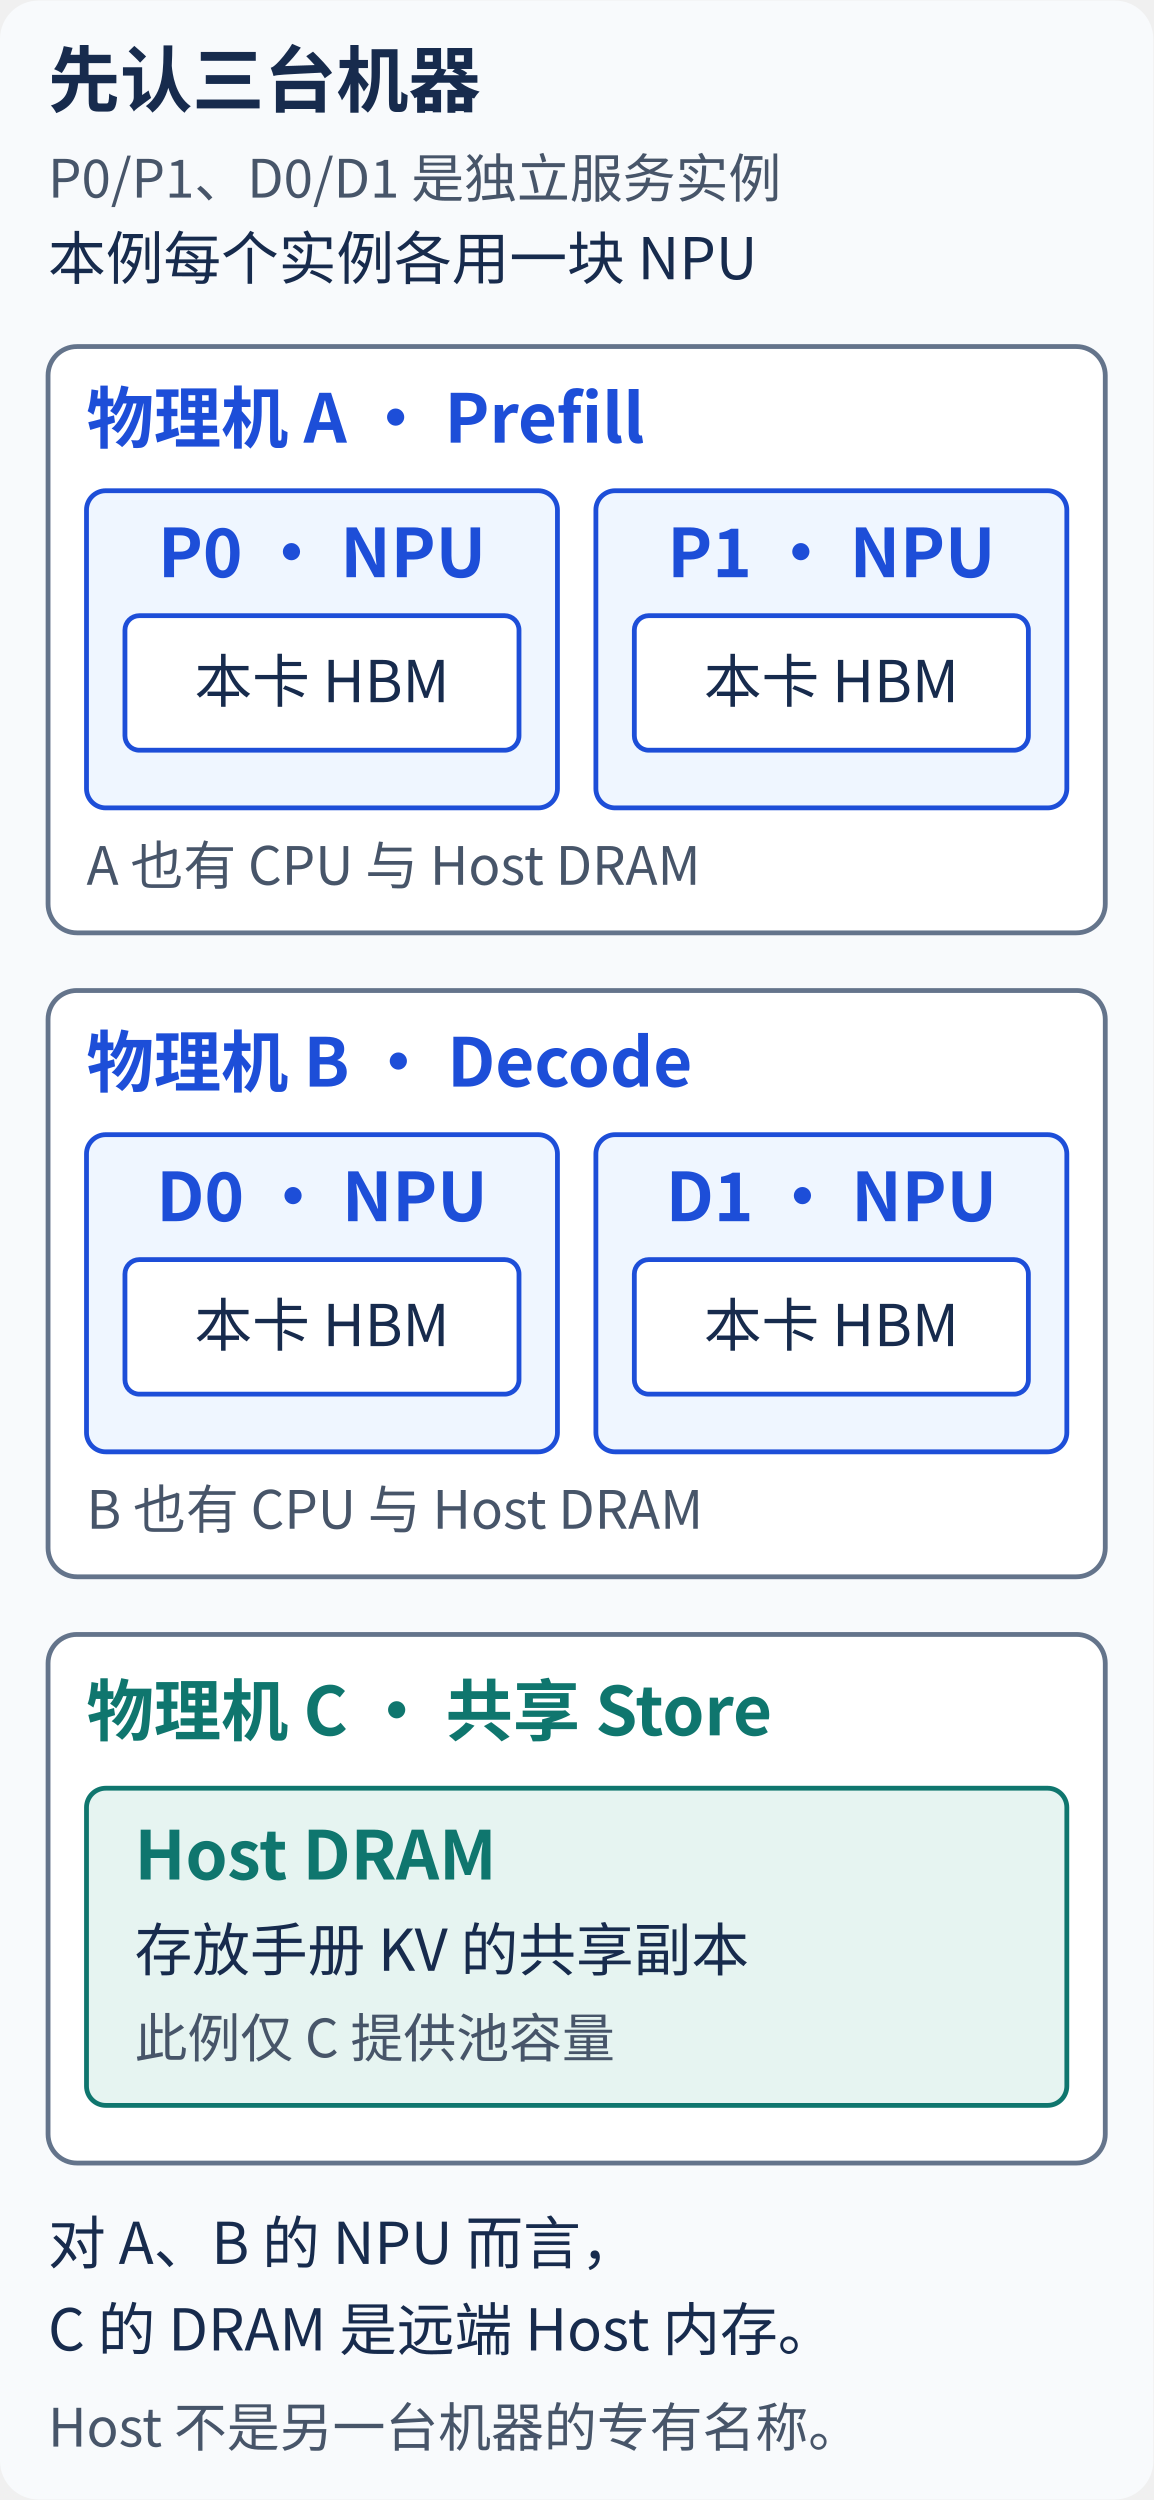
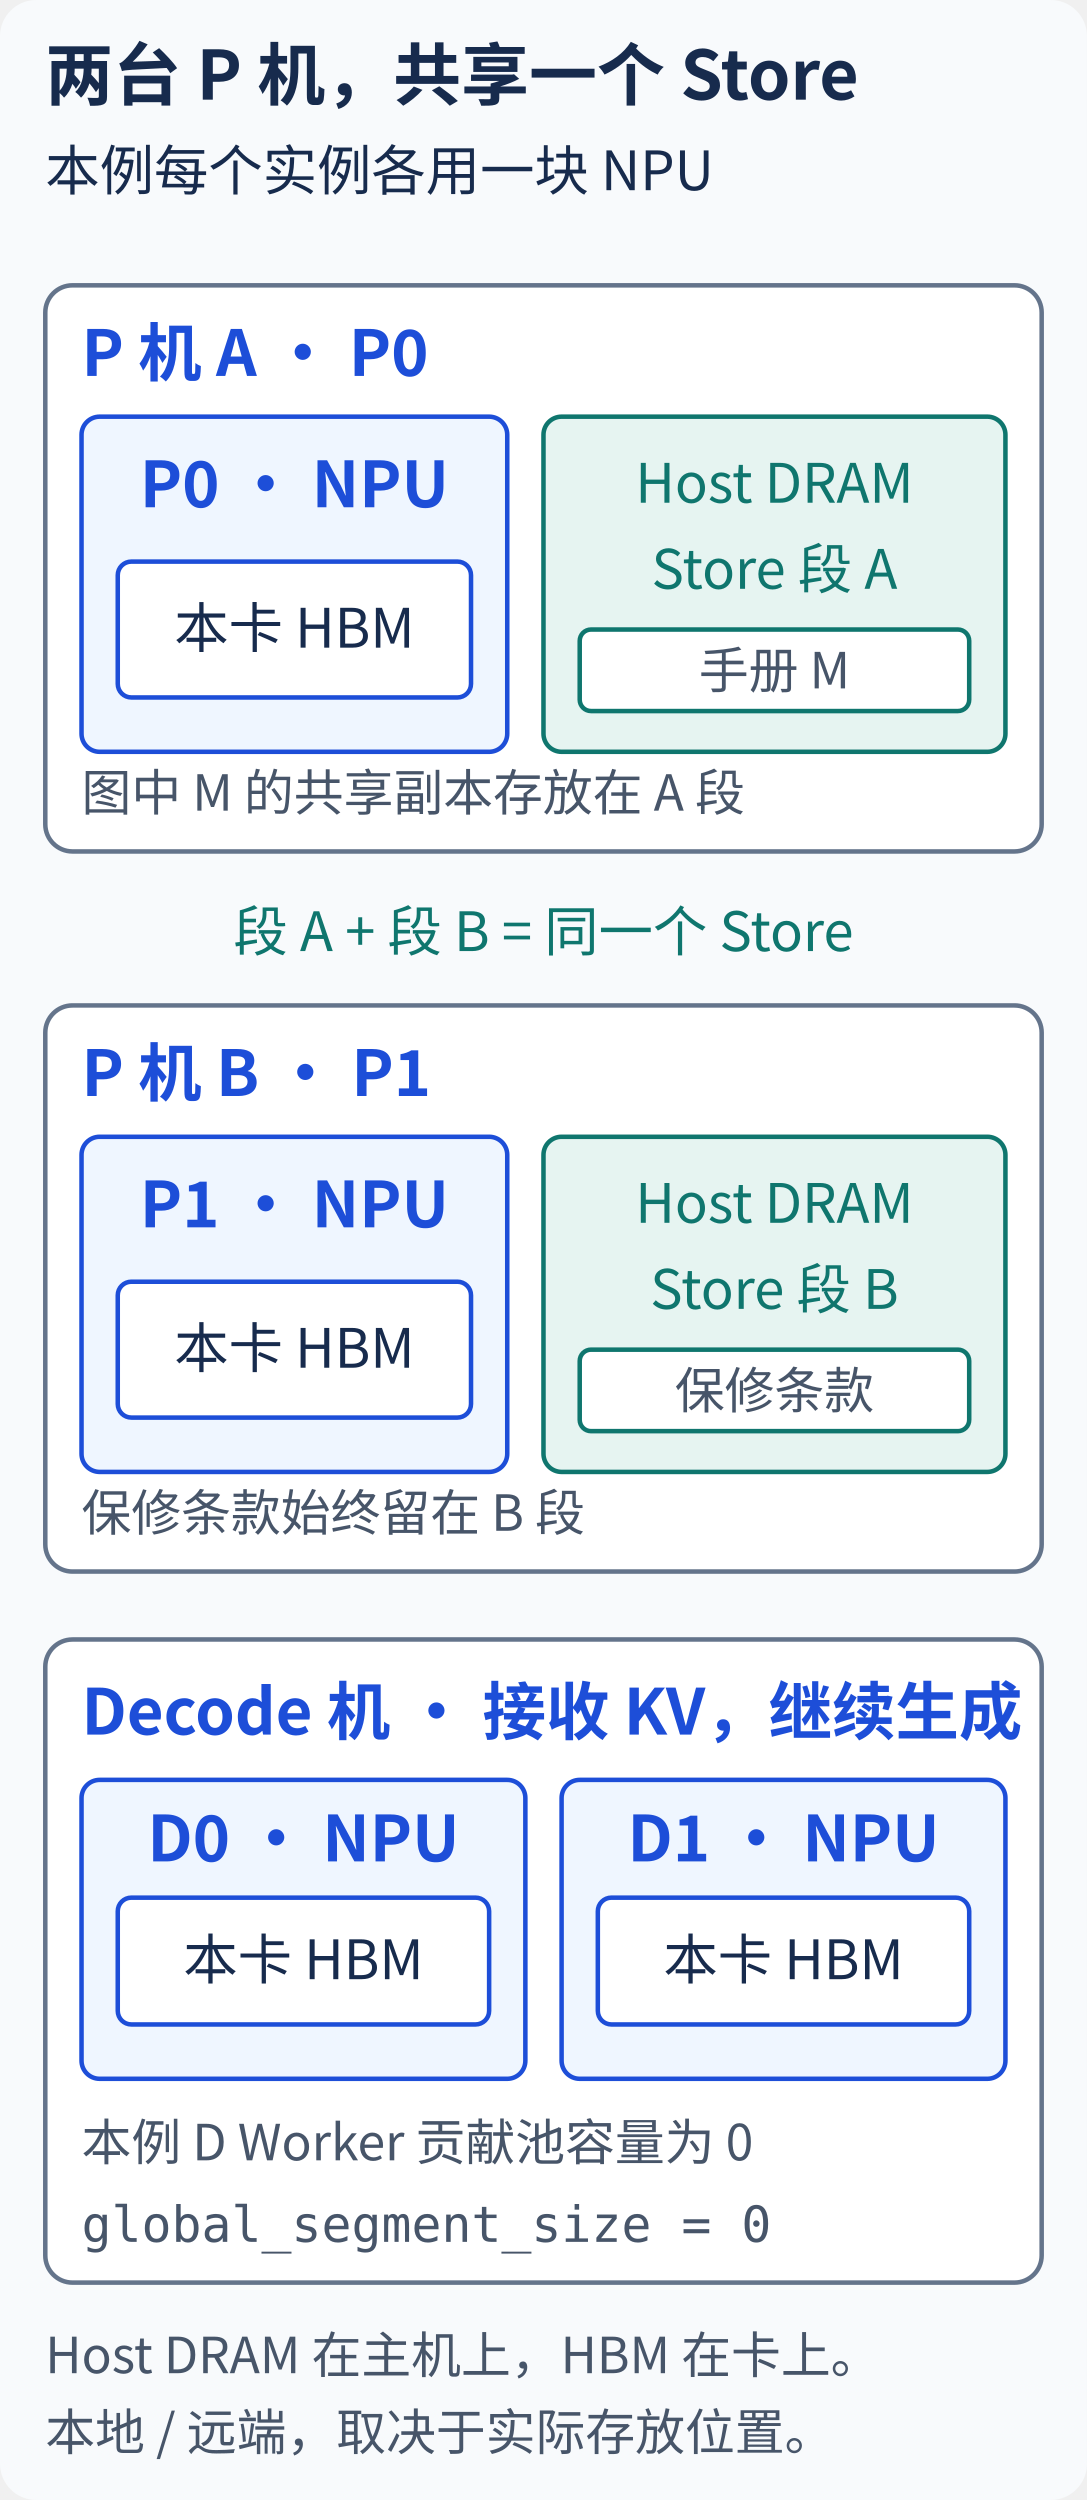
- <svg xmlns="http://www.w3.org/2000/svg" width="340" height="737" viewBox="0 0 480 1040" role="img" aria-labelledby="title desc">
+ <svg xmlns="http://www.w3.org/2000/svg" width="340" height="782" viewBox="0 0 480 1104" role="img" aria-labelledby="title desc">
  <defs>
    <style>
    text{font-family:-apple-system,BlinkMacSystemFont,"PingFang SC","Microsoft YaHei","Noto Sans CJK SC",sans-serif;fill:#172b4d}
    .title{font-size:30px;font-weight:700}.heading{font-size:28px;font-weight:700}.body{font-size:24px}.note{font-size:22px;fill:#475569}
-     .blue{fill:#1d4ed8}.teal{fill:#0f766e}.center{text-anchor:middle}
-     .machine{fill:#fff;stroke:#64748b;stroke-width:2}.card{fill:#eff6ff;stroke:#1d4ed8;stroke-width:2}.hbm{fill:#fff;stroke:#1d4ed8;stroke-width:2}
+     .blue{fill:#1d4ed8}.teal{fill:#0f766e}.center{text-anchor:middle}.mono{font-family:ui-monospace,SFMono-Regular,Menlo,Consolas,monospace}
+     .machine{fill:#fff;stroke:#64748b;stroke-width:2}.card{fill:#eff6ff;stroke:#1d4ed8;stroke-width:2}.hbm{fill:#fff;stroke:#1d4ed8;stroke-width:2}.store{fill:#e6f4f1;stroke:#0f766e;stroke-width:2}
  </style>
  </defs>
-   <rect width="480" height="1040" rx="16" fill="#f8fafc" />
-   <text x="20" y="44" class="title">先认三台机器</text>
-   <text x="20" y="82" class="note">P0/P1、D0/D1 是独立服务实例</text>
-   <text x="20" y="116" class="body">本例每个实例各用一块 NPU</text>
+   <rect width="480" height="1104" rx="16" fill="#f8fafc" />
+   <text x="20" y="44" class="title">两台 P 机，共享一个 Store</text>
+   <text x="20" y="84" class="body">本例每个实例各用一块 NPU</text>
  <g id="machine-a">
-     <rect x="20" y="144" width="440" height="244" rx="12" class="machine" />
-     <text x="36" y="184" class="heading blue">物理机 A · Prefill</text>
+     <rect x="20" y="126" width="440" height="250" rx="12" class="machine" />
+     <text x="36" y="166" class="heading blue">P 机 A · P0</text>
    <g id="instance-p0">
-       <rect x="36" y="204" width="196" height="132" rx="8" class="card" />
-       <text x="134" y="240" class="heading blue center">P0 · NPU</text>
-       <rect x="52" y="256" width="164" height="56" rx="6" class="hbm" />
-       <text x="134" y="292" class="body center">本卡 HBM</text>
+       <rect x="36" y="184" width="188" height="148" rx="8" class="card" />
+       <text x="130" y="224" class="heading blue center">P0 · NPU</text>
+       <rect x="52" y="248" width="156" height="60" rx="6" class="hbm" />
+       <text x="130" y="286" class="body center">本卡 HBM</text>
    </g>
+     <g id="store-segment-a">
+       <rect x="240" y="184" width="204" height="148" rx="8" class="store" />
+       <text x="342" y="222" class="body teal center">Host DRAM</text>
+       <text x="342" y="260" class="body teal center">Store 段 A</text>
+       <rect x="256" y="278" width="172" height="36" rx="5" fill="#fff" stroke="#0f766e" stroke-width="2" />
+       <text x="342" y="304" class="note center">手册 M</text>
+     </g>
+     <text x="36" y="358" class="note">图中 M 的共享副本存放在 A 段</text>
+   </g>
+   <text x="240" y="420" class="body teal center">段 A + 段 B = 同一个 Store</text>
+   <g id="machine-b">
+     <rect x="20" y="444" width="440" height="250" rx="12" class="machine" />
+     <text x="36" y="484" class="heading blue">P 机 B · P1</text>
    <g id="instance-p1">
-       <rect x="248" y="204" width="196" height="132" rx="8" class="card" />
-       <text x="346" y="240" class="heading blue center">P1 · NPU</text>
-       <rect x="264" y="256" width="164" height="56" rx="6" class="hbm" />
-       <text x="346" y="292" class="body center">本卡 HBM</text>
+       <rect x="36" y="502" width="188" height="148" rx="8" class="card" />
+       <text x="130" y="542" class="heading blue center">P1 · NPU</text>
+       <rect x="52" y="566" width="156" height="60" rx="6" class="hbm" />
+       <text x="130" y="604" class="body center">本卡 HBM</text>
    </g>
-     <text x="36" y="368" class="note">A 也有 CPU 与 Host DRAM</text>
+     <g id="store-segment-b">
+       <rect x="240" y="502" width="204" height="148" rx="8" class="store" />
+       <text x="342" y="540" class="body teal center">Host DRAM</text>
+       <text x="342" y="578" class="body teal center">Store 段 B</text>
+       <rect x="256" y="596" width="172" height="36" rx="5" fill="#fff" stroke="#0f766e" stroke-width="2" />
+       <text x="342" y="622" class="note center">保修条款</text>
+     </g>
+     <text x="36" y="676" class="note">保修条款始终留在 B 段</text>
  </g>
-   <g id="machine-b">
-     <rect x="20" y="412" width="440" height="244" rx="12" class="machine" />
-     <text x="36" y="452" class="heading blue">物理机 B · Decode</text>
+   <g id="decode-machine">
+     <rect x="20" y="724" width="440" height="284" rx="12" class="machine" />
+     <text x="36" y="766" class="heading blue">Decode 机 · 接收 KV，继续生成</text>
    <g id="instance-d0">
-       <rect x="36" y="472" width="196" height="132" rx="8" class="card" />
-       <text x="134" y="508" class="heading blue center">D0 · NPU</text>
-       <rect x="52" y="524" width="164" height="56" rx="6" class="hbm" />
-       <text x="134" y="560" class="body center">本卡 HBM</text>
+       <rect x="36" y="786" width="196" height="132" rx="8" class="card" />
+       <text x="134" y="822" class="heading blue center">D0 · NPU</text>
+       <rect x="52" y="838" width="164" height="56" rx="6" class="hbm" />
+       <text x="134" y="874" class="body center">本卡 HBM</text>
    </g>
    <g id="instance-d1">
-       <rect x="248" y="472" width="196" height="132" rx="8" class="card" />
-       <text x="346" y="508" class="heading blue center">D1 · NPU</text>
-       <rect x="264" y="524" width="164" height="56" rx="6" class="hbm" />
-       <text x="346" y="560" class="body center">本卡 HBM</text>
+       <rect x="248" y="786" width="196" height="132" rx="8" class="card" />
+       <text x="346" y="822" class="heading blue center">D1 · NPU</text>
+       <rect x="264" y="838" width="164" height="56" rx="6" class="hbm" />
+       <text x="346" y="874" class="body center">本卡 HBM</text>
    </g>
-     <text x="36" y="636" class="note">B 也有 CPU 与 Host DRAM</text>
+     <text x="36" y="954" class="note">本例 D Worker 贡献池容量为 0</text>
+     <text x="36" y="990" class="note mono">global_segment_size = 0</text>
  </g>
-   <g id="machine-c">
-     <rect x="20" y="680" width="440" height="220" rx="12" class="machine" />
-     <text x="36" y="722" class="heading teal">物理机 C · 共享 Store</text>
-     <rect x="36" y="744" width="408" height="132" rx="8" fill="#e6f4f1" stroke="#0f766e" stroke-width="2" />
-     <text x="56" y="782" class="heading teal">Host DRAM</text>
-     <text x="56" y="820" class="body">存放手册 KV 的共享副本</text>
-     <text x="56" y="856" class="note">此例仅 C 提供池容量</text>
-   </g>
-   <text x="20" y="942" class="body">对 A、B 的 NPU 而言，</text>
-   <text x="20" y="978" class="body">C 的 DRAM 是远端 Host 内存。</text>
-   <text x="20" y="1018" class="note">Host 不是另一台机器的专有名称。</text>
+   <text x="20" y="1048" class="note">Host DRAM 在主机上，HBM 在卡上。</text>
+   <text x="20" y="1082" class="note">本地 / 远端，取决于实际存放位置。</text>
</svg>
